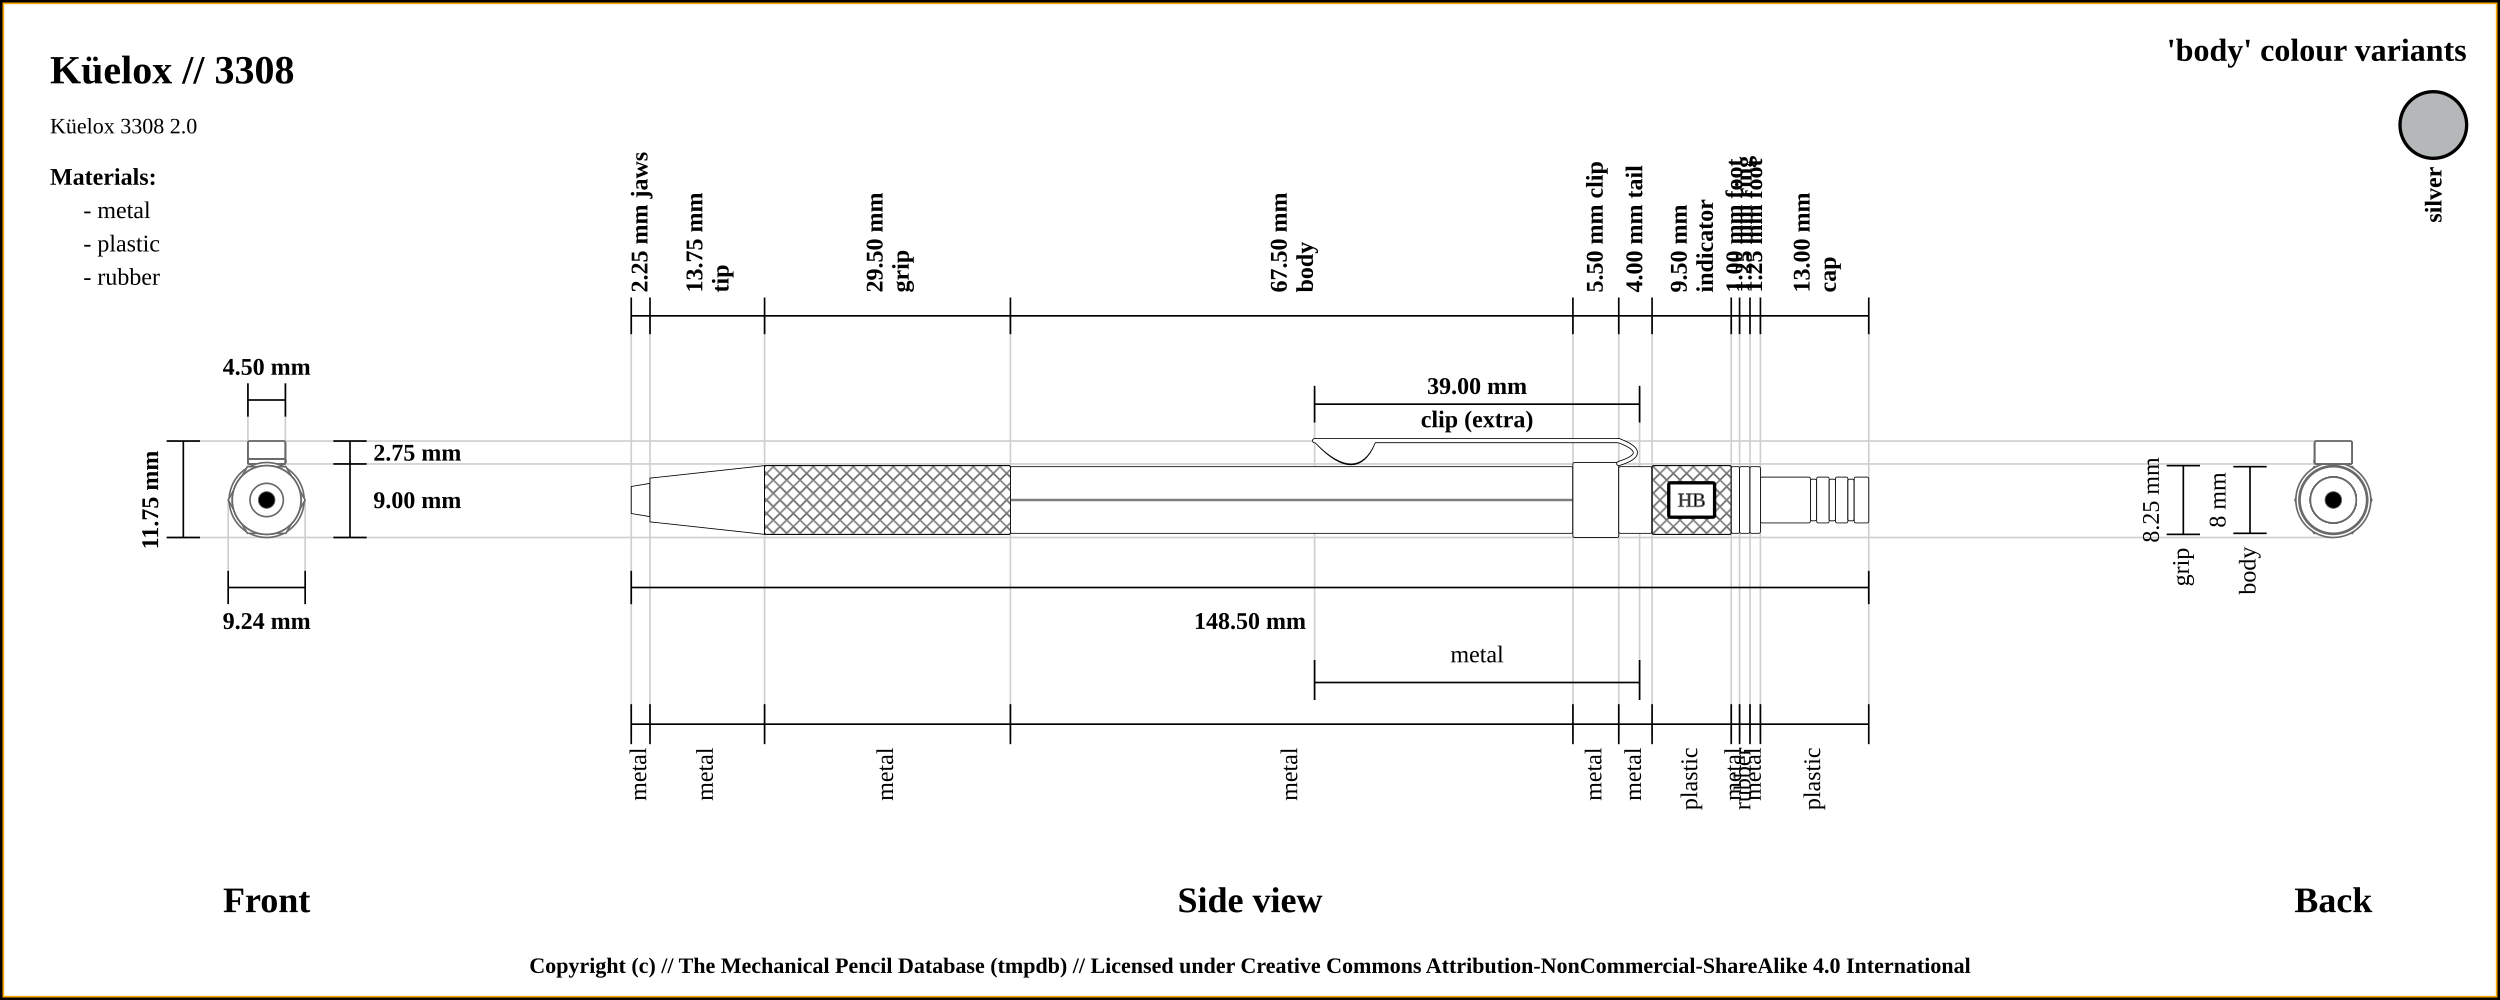
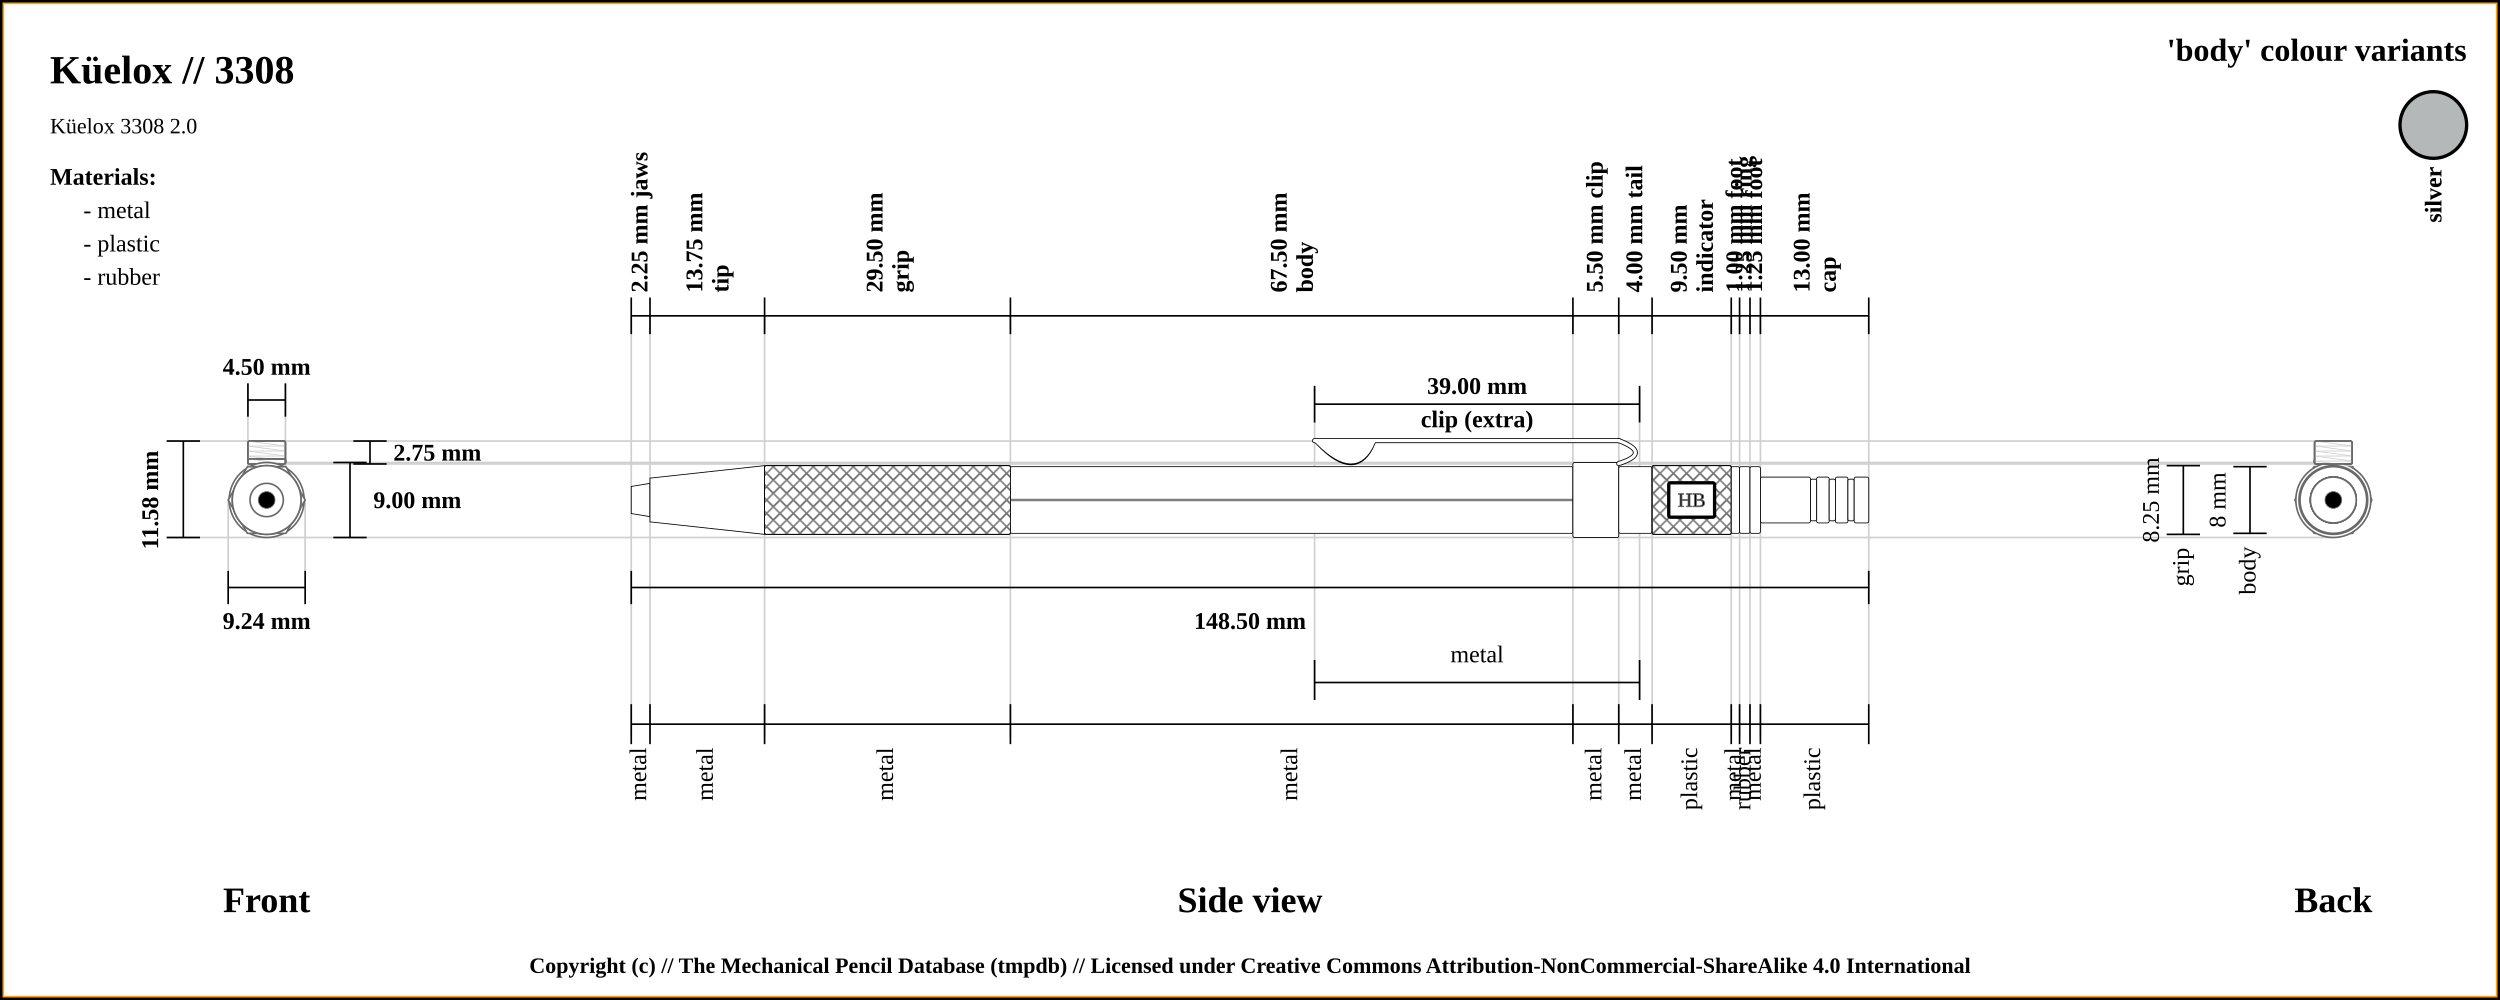
<svg xmlns="http://www.w3.org/2000/svg" width="1500" height="600">
  <pattern id="diagonalHatch" patternUnits="userSpaceOnUse" width="8" height="8">
    <rect width="6" height="6" fill="none" />
    <path stroke="dimgray" stroke-linecap="round" stroke-width="1" d="M 4,4 L 8,8" />
    <path stroke="dimgray" stroke-linecap="round" stroke-width="1" d="M 4,4 L 0,8" />
    <path stroke="gray" stroke-linecap="round" stroke-width="1" d="M 4,4 L 8,0" />
    <path stroke="gray" stroke-linecap="round" stroke-width="1" d="M 4,4 L 0,0" />
  </pattern>
  <rect x="0" y="0" width="1500" height="600" fill="white" stroke="black" stroke-width="4" />
  <rect x="2" y="2" width="1496" height="596" fill="white" stroke="orange" stroke-width="1" />
  <text x="30" y="50" font-size="2.0em" font-weight="bold"> Küelox // 3308 </text>
  <text x="30" y="80" font-size="1.1em"> Küelox 3308 2.0</text>
  <line x1="100" y1="264.625" x2="1400" y2="264.625" stroke="#cfcfcf" stroke-width="1" />
  <line x1="160" y1="278.375" x2="1400" y2="278.375" stroke="#cfcfcf" stroke-width="1" />
  <line x1="148.75" y1="230" x2="148.75" y2="300" stroke="#cfcfcf" stroke-width="1" />
  <line x1="171.25" y1="230" x2="171.25" y2="300" stroke="#cfcfcf" stroke-width="1" />
-   <line x1="1400" y1="277.5" x2="1400" y2="277.5" stroke="#cfcfcf" stroke-width="1" />
+   <line x1="160" y1="277.5" x2="1400" y2="277.5" stroke="#cfcfcf" stroke-width="1" />
  <line x1="100" y1="322.5" x2="1400" y2="322.5" stroke="#cfcfcf" stroke-width="1" />
  <line x1="136.906" y1="342.5" x2="136.906" y2="300" stroke="#cfcfcf" stroke-width="1" />
  <line x1="183.094" y1="342.5" x2="183.094" y2="300" stroke="#cfcfcf" stroke-width="1" />
  <line x1="378.75" y1="189.5" x2="378.75" y2="442.5" stroke="#cfcfcf" stroke-width="1" />
  <line x1="390" y1="189.5" x2="390" y2="442.5" stroke="#cfcfcf" stroke-width="1" />
  <line x1="458.75" y1="189.5" x2="458.75" y2="442.5" stroke="#cfcfcf" stroke-width="1" />
  <line x1="606.25" y1="189.5" x2="606.25" y2="442.5" stroke="#cfcfcf" stroke-width="1" />
  <line x1="943.75" y1="189.5" x2="943.75" y2="442.5" stroke="#cfcfcf" stroke-width="1" />
  <line x1="788.75" y1="233.5" x2="788.75" y2="420" stroke="#cfcfcf" stroke-width="1" />
  <line x1="983.75" y1="233.5" x2="983.75" y2="420" stroke="#cfcfcf" stroke-width="1" />
  <line x1="971.25" y1="189.5" x2="971.25" y2="442.5" stroke="#cfcfcf" stroke-width="1" />
  <line x1="991.25" y1="189.5" x2="991.25" y2="442.5" stroke="#cfcfcf" stroke-width="1" />
  <line x1="1038.75" y1="189.5" x2="1038.75" y2="442.5" stroke="#cfcfcf" stroke-width="1" />
  <line x1="1043.75" y1="189.5" x2="1043.75" y2="442.5" stroke="#cfcfcf" stroke-width="1" />
  <line x1="1050" y1="189.5" x2="1050" y2="442.5" stroke="#cfcfcf" stroke-width="1" />
  <line x1="1056.25" y1="189.5" x2="1056.25" y2="442.5" stroke="#cfcfcf" stroke-width="1" />
  <line x1="1121.25" y1="189.5" x2="1121.25" y2="422.5" stroke="#cfcfcf" stroke-width="1" />
  <line x1="100" y1="264.625" x2="120" y2="264.625" stroke="black" stroke-width="1" />
  <line x1="148.75" y1="230" x2="148.75" y2="250" stroke="black" stroke-width="1" />
  <line x1="171.25" y1="230" x2="171.25" y2="250" stroke="black" stroke-width="1" />
  <line x1="148.75" y1="240" x2="171.25" y2="240" stroke="black" stroke-width="1" />
  <text x="160" y="220" font-size="1.2em" font-weight="bold" text-anchor="middle" dominant-baseline="central">4.50 mm</text>
  <line x1="100" y1="322.5" x2="120" y2="322.5" stroke="black" stroke-width="1" />
  <line x1="110" y1="264.625" x2="110" y2="322.5" stroke="black" stroke-width="1" />
-   <line x1="200" y1="264.625" x2="220" y2="264.625" stroke="black" stroke-width="1" />
-   <line x1="200" y1="278.375" x2="220" y2="278.375" stroke="black" stroke-width="1" />
-   <line x1="210" y1="264.625" x2="210" y2="278.375" stroke="black" stroke-width="1" />
-   <text x="224" y="271.5" font-size="1.2em" font-weight="bold" text-anchor="start" dominant-baseline="central">2.75 mm</text>
+   <line x1="212" y1="264.625" x2="232" y2="264.625" stroke="black" stroke-width="1" />
+   <line x1="212" y1="278.375" x2="232" y2="278.375" stroke="black" stroke-width="1" />
+   <line x1="222" y1="264.625" x2="222" y2="278.375" stroke="black" stroke-width="1" />
+   <text x="236" y="271.5" font-size="1.2em" font-weight="bold" text-anchor="start" dominant-baseline="central">2.75 mm</text>
+   <line x1="200" y1="277.5" x2="220" y2="277.5" stroke="black" stroke-width="1" />
  <line x1="200" y1="322.5" x2="220" y2="322.5" stroke="black" stroke-width="1" />
  <line x1="210" y1="322.5" x2="210" y2="277.5" stroke="black" stroke-width="1" />
  <text x="224" y="300" font-size="1.2em" font-weight="bold" text-anchor="start" dominant-baseline="central">9.00 mm</text>
-   <text x="90" y="300" transform="rotate(-90, 90, 300)" font-size="1.2em" font-weight="bold" text-anchor="middle" dominant-baseline="central">11.75 mm</text>
+   <text x="90" y="300" transform="rotate(-90, 90, 300)" font-size="1.2em" font-weight="bold" text-anchor="middle" dominant-baseline="central">11.58 mm</text>
  <text x="160" y="540" font-size="1.8em" font-weight="bold" text-anchor="middle" dominant-baseline="central">Front</text>
  <line x1="136.906" y1="352.5" x2="183.094" y2="352.5" stroke="black" stroke-width="1" />
  <line x1="136.906" y1="342.5" x2="136.906" y2="362.5" stroke="black" stroke-width="1" />
  <line x1="183.094" y1="342.5" x2="183.094" y2="362.5" stroke="black" stroke-width="1" />
  <text x="160" y="372.5" font-size="1.2em" font-weight="bold" text-anchor="middle" dominant-baseline="central">9.24 mm</text>
  <line x1="378.75" y1="178.5" x2="378.75" y2="200.5" stroke="black" stroke-width="1" />
  <text x="384.375" y="175.5" transform="rotate(-90, 384.375, 175.5)" font-size="1.2em" font-weight="bold" dominant-baseline="middle">2.25 mm jaws</text>
  <line x1="390" y1="178.5" x2="390" y2="200.5" stroke="black" stroke-width="1" />
  <text x="421.375" y="175.5" transform="rotate(-90, 421.375, 175.5)" font-size="1.2em" font-weight="bold" dominant-baseline="auto">13.75 mm</text>
  <text x="427.375" y="175.5" transform="rotate(-90, 427.375, 175.5)" font-size="1.2em" font-weight="bold" dominant-baseline="hanging">tip</text>
  <line x1="458.75" y1="178.5" x2="458.75" y2="200.5" stroke="black" stroke-width="1" />
  <text x="529.5" y="175.5" transform="rotate(-90, 529.5, 175.5)" font-size="1.2em" font-weight="bold" dominant-baseline="auto">29.50 mm</text>
  <text x="535.5" y="175.5" transform="rotate(-90, 535.5, 175.5)" font-size="1.2em" font-weight="bold" dominant-baseline="hanging">grip</text>
  <line x1="606.25" y1="178.5" x2="606.25" y2="200.5" stroke="black" stroke-width="1" />
  <text x="772" y="175.5" transform="rotate(-90, 772, 175.5)" font-size="1.2em" font-weight="bold" dominant-baseline="auto">67.50 mm</text>
  <text x="778" y="175.5" transform="rotate(-90, 778, 175.5)" font-size="1.2em" font-weight="bold" dominant-baseline="hanging">body</text>
  <line x1="943.75" y1="178.5" x2="943.75" y2="200.5" stroke="black" stroke-width="1" />
  <text x="957.5" y="175.5" transform="rotate(-90, 957.5, 175.5)" font-size="1.2em" font-weight="bold" dominant-baseline="middle">5.50 mm clip</text>
  <line x1="788.75" y1="253.5" x2="788.75" y2="231.5" stroke="black" stroke-width="1" />
  <line x1="788.75" y1="420" x2="788.75" y2="396" stroke="black" stroke-width="1" />
  <line x1="983.75" y1="396" x2="983.75" y2="420" stroke="black" stroke-width="1" />
  <line x1="983.75" y1="253.5" x2="983.75" y2="231.5" stroke="black" stroke-width="1" />
  <line x1="788.75" y1="242.5" x2="983.75" y2="242.5" stroke="black" stroke-width="1" />
  <line x1="788.75" y1="409.5" x2="983.75" y2="409.5" stroke="black" stroke-width="1" />
  <text x="886.25" y="392.5" font-size="1.2em" text-anchor="middle" dominant-baseline="central">metal</text>
  <text x="886.25" y="231.5" font-size="1.2em" font-weight="bold" text-anchor="middle" dominant-baseline="central">39.00 mm</text>
  <text x="886.25" y="251.5" font-size="1.2em" font-weight="bold" text-anchor="middle" dominant-baseline="central">clip (extra)</text>
  <line x1="971.25" y1="178.5" x2="971.25" y2="200.5" stroke="black" stroke-width="1" />
  <text x="981.25" y="175.5" transform="rotate(-90, 981.25, 175.5)" font-size="1.2em" font-weight="bold" dominant-baseline="middle">4.00 mm tail</text>
  <line x1="991.25" y1="178.5" x2="991.25" y2="200.5" stroke="black" stroke-width="1" />
  <text x="1012" y="175.5" transform="rotate(-90, 1012, 175.5)" font-size="1.2em" font-weight="bold" dominant-baseline="auto">9.50 mm</text>
  <text x="1018" y="175.5" transform="rotate(-90, 1018, 175.5)" font-size="1.2em" font-weight="bold" dominant-baseline="hanging">indicator</text>
  <line x1="1038.75" y1="178.5" x2="1038.75" y2="200.5" stroke="black" stroke-width="1" />
  <text x="1041.25" y="175.5" transform="rotate(-90, 1041.25, 175.5)" font-size="1.2em" font-weight="bold" dominant-baseline="middle">1.00 mm foot</text>
  <line x1="1043.75" y1="178.5" x2="1043.75" y2="200.5" stroke="black" stroke-width="1" />
  <text x="1046.875" y="175.5" transform="rotate(-90, 1046.875, 175.5)" font-size="1.2em" font-weight="bold" dominant-baseline="middle">1.25 mm ring</text>
  <line x1="1050" y1="178.5" x2="1050" y2="200.5" stroke="black" stroke-width="1" />
  <text x="1053.125" y="175.5" transform="rotate(-90, 1053.125, 175.5)" font-size="1.2em" font-weight="bold" dominant-baseline="middle">1.25 mm foot</text>
  <line x1="1056.25" y1="178.5" x2="1056.25" y2="200.5" stroke="black" stroke-width="1" />
  <text x="1085.75" y="175.5" transform="rotate(-90, 1085.75, 175.5)" font-size="1.2em" font-weight="bold" dominant-baseline="auto">13.00 mm</text>
  <text x="1091.75" y="175.5" transform="rotate(-90, 1091.75, 175.5)" font-size="1.2em" font-weight="bold" dominant-baseline="hanging">cap</text>
  <line x1="1121.25" y1="200.5" x2="1121.25" y2="178.5" stroke="black" stroke-width="1" />
  <line x1="378.75" y1="189.5" x2="1121.25" y2="189.5" stroke="black" stroke-width="1" />
  <line x1="378.75" y1="352.5" x2="1121.25" y2="352.5" stroke="black" stroke-width="1" />
  <line x1="378.75" y1="342.5" x2="378.75" y2="362.5" stroke="black" stroke-width="1" />
  <line x1="1121.25" y1="342.5" x2="1121.25" y2="362.5" stroke="black" stroke-width="1" />
  <text x="750" y="372.5" font-size="1.2em" font-weight="bold" text-anchor="middle" dominant-baseline="central">148.50 mm</text>
  <text x="750" y="540" font-size="1.8em" font-weight="bold" text-anchor="middle" dominant-baseline="central">Side view</text>
  <text x="1400" y="540" font-size="1.8em" font-weight="bold" text-anchor="middle" dominant-baseline="central">Back</text>
  <line x1="378.75" y1="422.5" x2="378.75" y2="446.5" stroke="black" stroke-width="1" />
  <text x="384.375" y="448.5" transform="rotate(-90, 384.375, 448.5)" font-size="1.2em" text-anchor="end" dominant-baseline="middle">metal</text>
  <line x1="390" y1="422.5" x2="390" y2="446.5" stroke="black" stroke-width="1" />
  <text x="424.375" y="448.5" transform="rotate(-90, 424.375, 448.5)" font-size="1.2em" text-anchor="end" dominant-baseline="middle">metal</text>
  <line x1="1300" y1="279.375" x2="1320" y2="279.375" stroke="black" stroke-width="1" />
  <line x1="1300" y1="320.625" x2="1320" y2="320.625" stroke="black" stroke-width="1" />
  <line x1="1310" y1="320.625" x2="1310" y2="279.375" stroke="black" stroke-width="1" />
  <text x="1292" y="300" transform="rotate(-90, 1292, 300)" font-size="1.2em" text-anchor="middle" dominant-baseline="middle">8.25 mm</text>
  <text x="1310" y="328.625" transform="rotate(-90, 1310, 328.625)" font-size="1.2em" text-anchor="end" dominant-baseline="middle">grip</text>
  <line x1="458.75" y1="422.5" x2="458.75" y2="446.5" stroke="black" stroke-width="1" />
  <text x="532.5" y="448.5" transform="rotate(-90, 532.5, 448.5)" font-size="1.2em" text-anchor="end" dominant-baseline="middle">metal</text>
  <line x1="1340" y1="280" x2="1360" y2="280" stroke="black" stroke-width="1" />
  <line x1="1340" y1="320" x2="1360" y2="320" stroke="black" stroke-width="1" />
  <line x1="1350" y1="320" x2="1350" y2="280" stroke="black" stroke-width="1" />
  <text x="1332" y="300" transform="rotate(-90, 1332, 300)" font-size="1.2em" text-anchor="middle" dominant-baseline="middle">8 mm</text>
  <text x="1350" y="328" transform="rotate(-90, 1350, 328)" font-size="1.2em" text-anchor="end" dominant-baseline="middle">body</text>
  <line x1="606.25" y1="422.5" x2="606.25" y2="446.5" stroke="black" stroke-width="1" />
  <text x="775" y="448.5" transform="rotate(-90, 775, 448.5)" font-size="1.2em" text-anchor="end" dominant-baseline="middle">metal</text>
  <line x1="943.75" y1="422.5" x2="943.75" y2="446.5" stroke="black" stroke-width="1" />
  <text x="957.5" y="448.5" transform="rotate(-90, 957.5, 448.5)" font-size="1.2em" text-anchor="end" dominant-baseline="middle">metal</text>
  <line x1="971.25" y1="422.5" x2="971.25" y2="446.5" stroke="black" stroke-width="1" />
  <text x="981.25" y="448.5" transform="rotate(-90, 981.25, 448.5)" font-size="1.2em" text-anchor="end" dominant-baseline="middle">metal</text>
  <line x1="991.25" y1="422.5" x2="991.25" y2="446.5" stroke="black" stroke-width="1" />
  <text x="1015" y="448.5" transform="rotate(-90, 1015, 448.5)" font-size="1.2em" text-anchor="end" dominant-baseline="middle">plastic</text>
  <line x1="1038.75" y1="422.5" x2="1038.75" y2="446.5" stroke="black" stroke-width="1" />
  <text x="1041.25" y="448.5" transform="rotate(-90, 1041.25, 448.5)" font-size="1.2em" text-anchor="end" dominant-baseline="middle">metal</text>
  <line x1="1043.75" y1="422.5" x2="1043.75" y2="446.5" stroke="black" stroke-width="1" />
  <text x="1046.875" y="448.5" transform="rotate(-90, 1046.875, 448.5)" font-size="1.2em" text-anchor="end" dominant-baseline="middle">rubber</text>
  <line x1="1050" y1="422.5" x2="1050" y2="446.5" stroke="black" stroke-width="1" />
  <text x="1053.125" y="448.5" transform="rotate(-90, 1053.125, 448.5)" font-size="1.2em" text-anchor="end" dominant-baseline="middle">metal</text>
  <line x1="1056.25" y1="422.5" x2="1056.25" y2="446.5" stroke="black" stroke-width="1" />
  <text x="1088.75" y="448.5" transform="rotate(-90, 1088.75, 448.5)" font-size="1.2em" text-anchor="end" dominant-baseline="middle">plastic</text>
  <line x1="1121.25" y1="422.5" x2="1121.25" y2="446.5" stroke="black" stroke-width="1" />
  <line x1="378.75" y1="434.5" x2="1121.25" y2="434.5" stroke="black" stroke-width="1" />
  <circle r="10" cx="1400" cy="300" stroke="dimgray" stroke-width="1" fill="white" />
  <circle r="8.125" cx="1400" cy="300" stroke="dimgray" stroke-width="1" fill="white" />
  <circle r="20.625" cx="1400" cy="300" stroke="dimgray" stroke-width="1" fill="white" />
  <circle r="13.125" cx="1400" cy="300" stroke="dimgray" stroke-width="1" fill="white" />
  <circle r="20.625" cx="1400" cy="300" stroke="dimgray" stroke-width="1" fill="white" />
  <polygon points="1388.453,280 1411.547,280 1423.094,300 1411.547,320 1388.453,320 1376.906,300 " stroke="dimgray" stroke-width="1" fill="white" />
  <circle r="22.5" cx="1400" cy="300" stroke="dimgray" stroke-width="1" fill="white" />
  <rect x="1388.75" y="275.375" width="22.5" height="3" rx="1" ry="1" stroke-width="1.0" stroke="dimgray" fill="white" />
+   <line x1="1388.75" x2="1411.25" y1="275.375" y2="278.375" stroke-width="0.5" stroke="#cfcfcf" />
  <rect x="1388.75" y="275.375" width="22.5" height="3" rx="1" ry="1" stroke-width="1.0" stroke="dimgray" fill="none" />
  <rect x="1388.75" y="275.375" width="22.5" height="3" rx="1" ry="1" stroke-width="1.0" stroke="dimgray" fill="white" />
+   <line x1="1388.75" x2="1411.25" y1="275.375" y2="278.375" stroke-width="0.5" stroke="#cfcfcf" />
  <rect x="1388.75" y="275.375" width="22.5" height="3" rx="1" ry="1" stroke-width="1.0" stroke="dimgray" fill="none" />
  <rect x="1388.75" y="264.625" width="22.5" height="13.75" rx="1" ry="1" stroke-width="1.0" stroke="dimgray" fill="white" />
-   <line x1="1388.75" x2="1411.25" y1="264.625" y2="264.625" stroke-width="0.25" stroke="#dfdfdf" />
-   <line x1="1388.75" x2="1411.25" y1="264.625" y2="264.625" stroke-width="0.25" stroke="#dfdfdf" />
-   <line x1="1388.75" x2="1411.25" y1="264.625" y2="264.625" stroke-width="0.25" stroke="#dfdfdf" />
-   <line x1="1388.75" x2="1411.25" y1="264.625" y2="264.625" stroke-width="0.25" stroke="#dfdfdf" />
+   <line x1="1388.75" x2="1411.25" y1="264.625" y2="267.625" stroke-width="0.5" stroke="#cfcfcf" />
+   <line x1="1388.75" x2="1411.25" y1="267.625" y2="267.625" stroke-width="0.5" stroke="#cfcfcf" />
+   <line x1="1388.75" x2="1411.25" y1="267.625" y2="270.625" stroke-width="0.5" stroke="#cfcfcf" />
+   <line x1="1388.75" x2="1411.25" y1="270.625" y2="270.625" stroke-width="0.5" stroke="#cfcfcf" />
+   <line x1="1388.75" x2="1411.25" y1="270.625" y2="273.625" stroke-width="0.5" stroke="#cfcfcf" />
+   <line x1="1388.75" x2="1411.25" y1="273.625" y2="273.625" stroke-width="0.5" stroke="#cfcfcf" />
+   <line x1="1388.75" x2="1411.25" y1="273.625" y2="276.625" stroke-width="0.5" stroke="#cfcfcf" />
+   <line x1="1388.75" x2="1411.25" y1="276.625" y2="276.625" stroke-width="0.5" stroke="#cfcfcf" />
+   <line x1="1388.75" x2="1411.25" y1="276.625" y2="279.625" stroke-width="0.5" stroke="#cfcfcf" />
  <rect x="1388.75" y="264.625" width="22.5" height="13.75" rx="1" ry="1" stroke-width="1.0" stroke="dimgray" fill="none" />
  <circle r="20" cx="1400" cy="300" stroke="dimgray" stroke-width="1" fill="white" />
  <circle r="20.625" cx="1400" cy="300" stroke="dimgray" stroke-width="1" fill="white" />
  <circle r="20" cx="1400" cy="300" stroke="dimgray" stroke-width="1" fill="white" />
  <circle r="20" cx="1400" cy="300" stroke="dimgray" stroke-width="1" fill="white" />
  <circle r="20" cx="1400" cy="300" stroke="dimgray" stroke-width="1" fill="white" />
  <circle r="13.75" cx="1400" cy="300" stroke="dimgray" stroke-width="1" fill="white" />
  <circle r="12.5" cx="1400" cy="300" stroke="dimgray" stroke-width="1" fill="white" />
  <circle r="13.75" cx="1400" cy="300" stroke="dimgray" stroke-width="1" fill="white" />
  <circle r="12.5" cx="1400" cy="300" stroke="dimgray" stroke-width="1" fill="white" />
  <circle r="13.75" cx="1400" cy="300" stroke="dimgray" stroke-width="1" fill="white" />
  <circle r="12.5" cx="1400" cy="300" stroke="dimgray" stroke-width="1" fill="white" />
  <circle r="13.75" cx="1400" cy="300" stroke="dimgray" stroke-width="1" fill="white" />
  <circle cx="1400" cy="300" r="5" stroke="dimgray" stroke-width="0.5" fill="black" />
  <circle r="13.75" cx="160" cy="300" stroke="dimgray" stroke-width="1" fill="white" />
  <circle r="12.5" cx="160" cy="300" stroke="dimgray" stroke-width="1" fill="white" />
  <circle r="13.75" cx="160" cy="300" stroke="dimgray" stroke-width="1" fill="white" />
  <circle r="12.5" cx="160" cy="300" stroke="dimgray" stroke-width="1" fill="white" />
  <circle r="13.75" cx="160" cy="300" stroke="dimgray" stroke-width="1" fill="white" />
  <circle r="12.5" cx="160" cy="300" stroke="dimgray" stroke-width="1" fill="white" />
  <circle r="13.75" cx="160" cy="300" stroke="dimgray" stroke-width="1" fill="white" />
  <circle r="20" cx="160" cy="300" stroke="dimgray" stroke-width="1" fill="white" />
  <circle r="20" cx="160" cy="300" stroke="dimgray" stroke-width="1" fill="white" />
  <circle r="20" cx="160" cy="300" stroke="dimgray" stroke-width="1" fill="white" />
  <circle r="20.625" cx="160" cy="300" stroke="dimgray" stroke-width="1" fill="white" />
  <circle r="20" cx="160" cy="300" stroke="dimgray" stroke-width="1" fill="white" />
  <rect x="148.75" y="264.625" width="22.5" height="13.75" rx="1" ry="1" stroke-width="1.0" stroke="dimgray" fill="white" />
-   <line x1="148.75" x2="171.25" y1="264.625" y2="264.625" stroke-width="0.25" stroke="#dfdfdf" />
-   <line x1="148.75" x2="171.25" y1="264.625" y2="264.625" stroke-width="0.25" stroke="#dfdfdf" />
-   <line x1="148.75" x2="171.25" y1="264.625" y2="264.625" stroke-width="0.25" stroke="#dfdfdf" />
-   <line x1="148.75" x2="171.25" y1="264.625" y2="264.625" stroke-width="0.25" stroke="#dfdfdf" />
+   <line x1="148.75" x2="171.25" y1="264.625" y2="267.625" stroke-width="0.5" stroke="#cfcfcf" />
+   <line x1="148.75" x2="171.25" y1="267.625" y2="267.625" stroke-width="0.5" stroke="#cfcfcf" />
+   <line x1="148.75" x2="171.25" y1="267.625" y2="270.625" stroke-width="0.5" stroke="#cfcfcf" />
+   <line x1="148.75" x2="171.25" y1="270.625" y2="270.625" stroke-width="0.5" stroke="#cfcfcf" />
+   <line x1="148.75" x2="171.25" y1="270.625" y2="273.625" stroke-width="0.5" stroke="#cfcfcf" />
+   <line x1="148.75" x2="171.25" y1="273.625" y2="273.625" stroke-width="0.5" stroke="#cfcfcf" />
+   <line x1="148.75" x2="171.25" y1="273.625" y2="276.625" stroke-width="0.5" stroke="#cfcfcf" />
+   <line x1="148.75" x2="171.25" y1="276.625" y2="276.625" stroke-width="0.5" stroke="#cfcfcf" />
+   <line x1="148.75" x2="171.25" y1="276.625" y2="279.625" stroke-width="0.5" stroke="#cfcfcf" />
  <rect x="148.75" y="264.625" width="22.5" height="13.75" rx="1" ry="1" stroke-width="1.0" stroke="dimgray" fill="none" />
  <rect x="148.75" y="275.375" width="22.5" height="3" rx="1" ry="1" stroke-width="1.0" stroke="dimgray" fill="white" />
+   <line x1="148.75" x2="171.25" y1="275.375" y2="278.375" stroke-width="0.5" stroke="#cfcfcf" />
  <rect x="148.75" y="275.375" width="22.5" height="3" rx="1" ry="1" stroke-width="1.0" stroke="dimgray" fill="none" />
  <rect x="148.75" y="275.375" width="22.5" height="3" rx="1" ry="1" stroke-width="1.0" stroke="dimgray" fill="white" />
+   <line x1="148.75" x2="171.25" y1="275.375" y2="278.375" stroke-width="0.5" stroke="#cfcfcf" />
  <rect x="148.75" y="275.375" width="22.5" height="3" rx="1" ry="1" stroke-width="1.0" stroke="dimgray" fill="none" />
  <circle r="22.5" cx="160" cy="300" stroke="dimgray" stroke-width="1" fill="white" />
  <polygon points="148.453,280 171.547,280 183.094,300 171.547,320 148.453,320 136.906,300 " stroke="dimgray" stroke-width="1" fill="white" />
  <circle r="20.625" cx="160" cy="300" stroke="dimgray" stroke-width="1" fill="white" />
  <circle r="13.125" cx="160" cy="300" stroke="dimgray" stroke-width="1" fill="white" />
  <circle r="20.625" cx="160" cy="300" stroke="dimgray" stroke-width="1" fill="white" />
  <circle r="8.125" cx="160" cy="300" stroke="dimgray" stroke-width="1" fill="white" />
  <circle r="10" cx="160" cy="300" stroke="dimgray" stroke-width="1" fill="white" />
  <circle cx="160" cy="300" r="5" stroke="dimgray" stroke-width="0.5" fill="black" />
  <path d="M378.75 291.875 L390 290 L390 310 L378.75 308.125 Z" stroke-width="0.5" stroke="black" fill="white" />
  <path d="M390 286.875 L458.75 279.375 L458.75 320.625 L390 313.125 Z" stroke-width="0.5" stroke="black" fill="white" />
  <rect x="458.75" y="279.375" width="147.5" height="41.25" rx="1" ry="1" stroke-width="0.5" stroke="black" fill="white" />
  <rect x="458.75" y="279.375" width="147.5" height="41.25" rx="1" ry="1" stroke-width="0.5" stroke="black" fill="url(#diagonalHatch)" />
  <rect x="606.25" y="280" width="337.5" height="40" rx="1" ry="1" stroke-width="0.5" stroke="black" fill="white" />
  <line x1="606.25" y1="300" x2="943.75" y2="300" stroke-width="1.5" stroke="black" fill="none" stroke-opacity="0.5" />
  <line x1="606.25" y1="300" x2="943.75" y2="300" stroke-width="0.5" stroke="gray" fill="none" stroke-opacity="0.5" />
  <rect x="943.75" y="277.5" width="27.5" height="45" rx="1" ry="1" stroke-width="0.5" stroke="black" fill="white" />
  <path d="M791 265.875 Q813.75 289.375 823.75 265.875 Z" stroke-width="3" stroke="black" fill="dimgray" stroke-linecap="round" />
  <line x1="788.75" y1="264.375" x2="971.25" y2="264.375" stroke-width="3" stroke="black" fill="dimgray" stroke-linecap="round" />
/&gt;<path d="M971.25 264.375 Q991.25 271.875 971.25 278.125" stroke-width="3" stroke="black" fill="none" stroke-linecap="round" />
  <path d="M791 265.875 Q813.75 288.375 823.75 265.875 Z" stroke-width="2" stroke="white" fill="white" stroke-linecap="round" />
  <line x1="788.75" y1="264.375" x2="971.25" y2="264.375" stroke-width="2" stroke="white" fill="white" stroke-linecap="round" />
/&gt;<path d="M971.25 264.375 Q991.25 271.875 971.25 278.125" stroke-width="2" stroke="white" fill="none" stroke-linecap="round" />
  <rect x="971.25" y="280" width="20" height="40" rx="1" ry="1" stroke-width="0.5" stroke="black" fill="white" />
  <rect x="991.25" y="279.375" width="47.5" height="41.25" rx="1" ry="1" stroke-width="0.5" stroke="black" fill="white" />
  <rect x="991.25" y="279.375" width="47.5" height="41.25" rx="1" ry="1" stroke-width="0.5" stroke="black" fill="url(#diagonalHatch)" />
  <rect x="1001.25" y="289.688" width="27.5" height="20.625" rx="1" ry="1" stroke-width="2" stroke="black" fill="white" />
  <text x="1015" y="300" text-anchor="middle" dominant-baseline="central">
    <tspan stroke="dimgray" stroke-width="0.5" fill="black" textLength="{this.width * 5 - 24}"> HB</tspan>
  </text>
  <rect x="1038.75" y="280" width="5" height="40" rx="1" ry="1" stroke-width="0.5" stroke="black" fill="white" />
  <rect x="1043.75" y="280" width="6.25" height="40" rx="1" ry="1" stroke-width="0.5" stroke="black" fill="white" />
  <rect x="1050" y="280" width="6.25" height="40" rx="1" ry="1" stroke-width="0.5" stroke="black" fill="white" />
  <rect x="1056.25" y="286.25" width="30" height="27.5" rx="1" ry="1" stroke-width="0.5" stroke="black" fill="white" />
  <rect x="1086.25" y="287.5" width="3.75" height="25" rx="1" ry="1" stroke-width="0.5" stroke="black" fill="white" />
  <rect x="1090" y="286.25" width="7.5" height="27.5" rx="1" ry="1" stroke-width="0.5" stroke="black" fill="white" />
  <rect x="1097.5" y="287.5" width="3.75" height="25" rx="1" ry="1" stroke-width="0.5" stroke="black" fill="white" />
  <rect x="1101.25" y="286.25" width="7.5" height="27.5" rx="1" ry="1" stroke-width="0.5" stroke="black" fill="white" />
  <rect x="1108.75" y="287.5" width="3.75" height="25" rx="1" ry="1" stroke-width="0.5" stroke="black" fill="white" />
  <rect x="1112.5" y="286.25" width="8.75" height="27.5" rx="1" ry="1" stroke-width="0.5" stroke="black" fill="white" />
  <text x="1480" y="30" font-size="1.6em" font-weight="bold" text-anchor="end" dominant-baseline="central">'body' colour variants</text>
  <rect x="1440" y="55" width="40" rx="50%" ry="50%" height="40" stroke="black" stroke-width="2" fill="#b4b8b9" />
  <text x="1460" y="100" transform="rotate(-90, 1460, 100)" font-size="1.2em" font-weight="bold" text-anchor="end" dominant-baseline="central">silver</text>
  <text x="30" y="106" font-size="1.2em" font-weight="bold" text-anchor="start" dominant-baseline="central">Materials:</text>
  <text x="50" y="126" font-size="1.2em" text-anchor="start" dominant-baseline="central"> - metal</text>
  <text x="50" y="146" font-size="1.2em" text-anchor="start" dominant-baseline="central"> - plastic</text>
  <text x="50" y="166" font-size="1.2em" text-anchor="start" dominant-baseline="central"> - rubber</text>
  <text x="50%" y="580" font-size="1.1em" font-weight="bold" text-anchor="middle" dominant-baseline="middle">Copyright (c) // The Mechanical Pencil Database (tmpdb) // Licensed under Creative Commons Attribution-NonCommercial-ShareAlike 4.0 International</text>
</svg>
